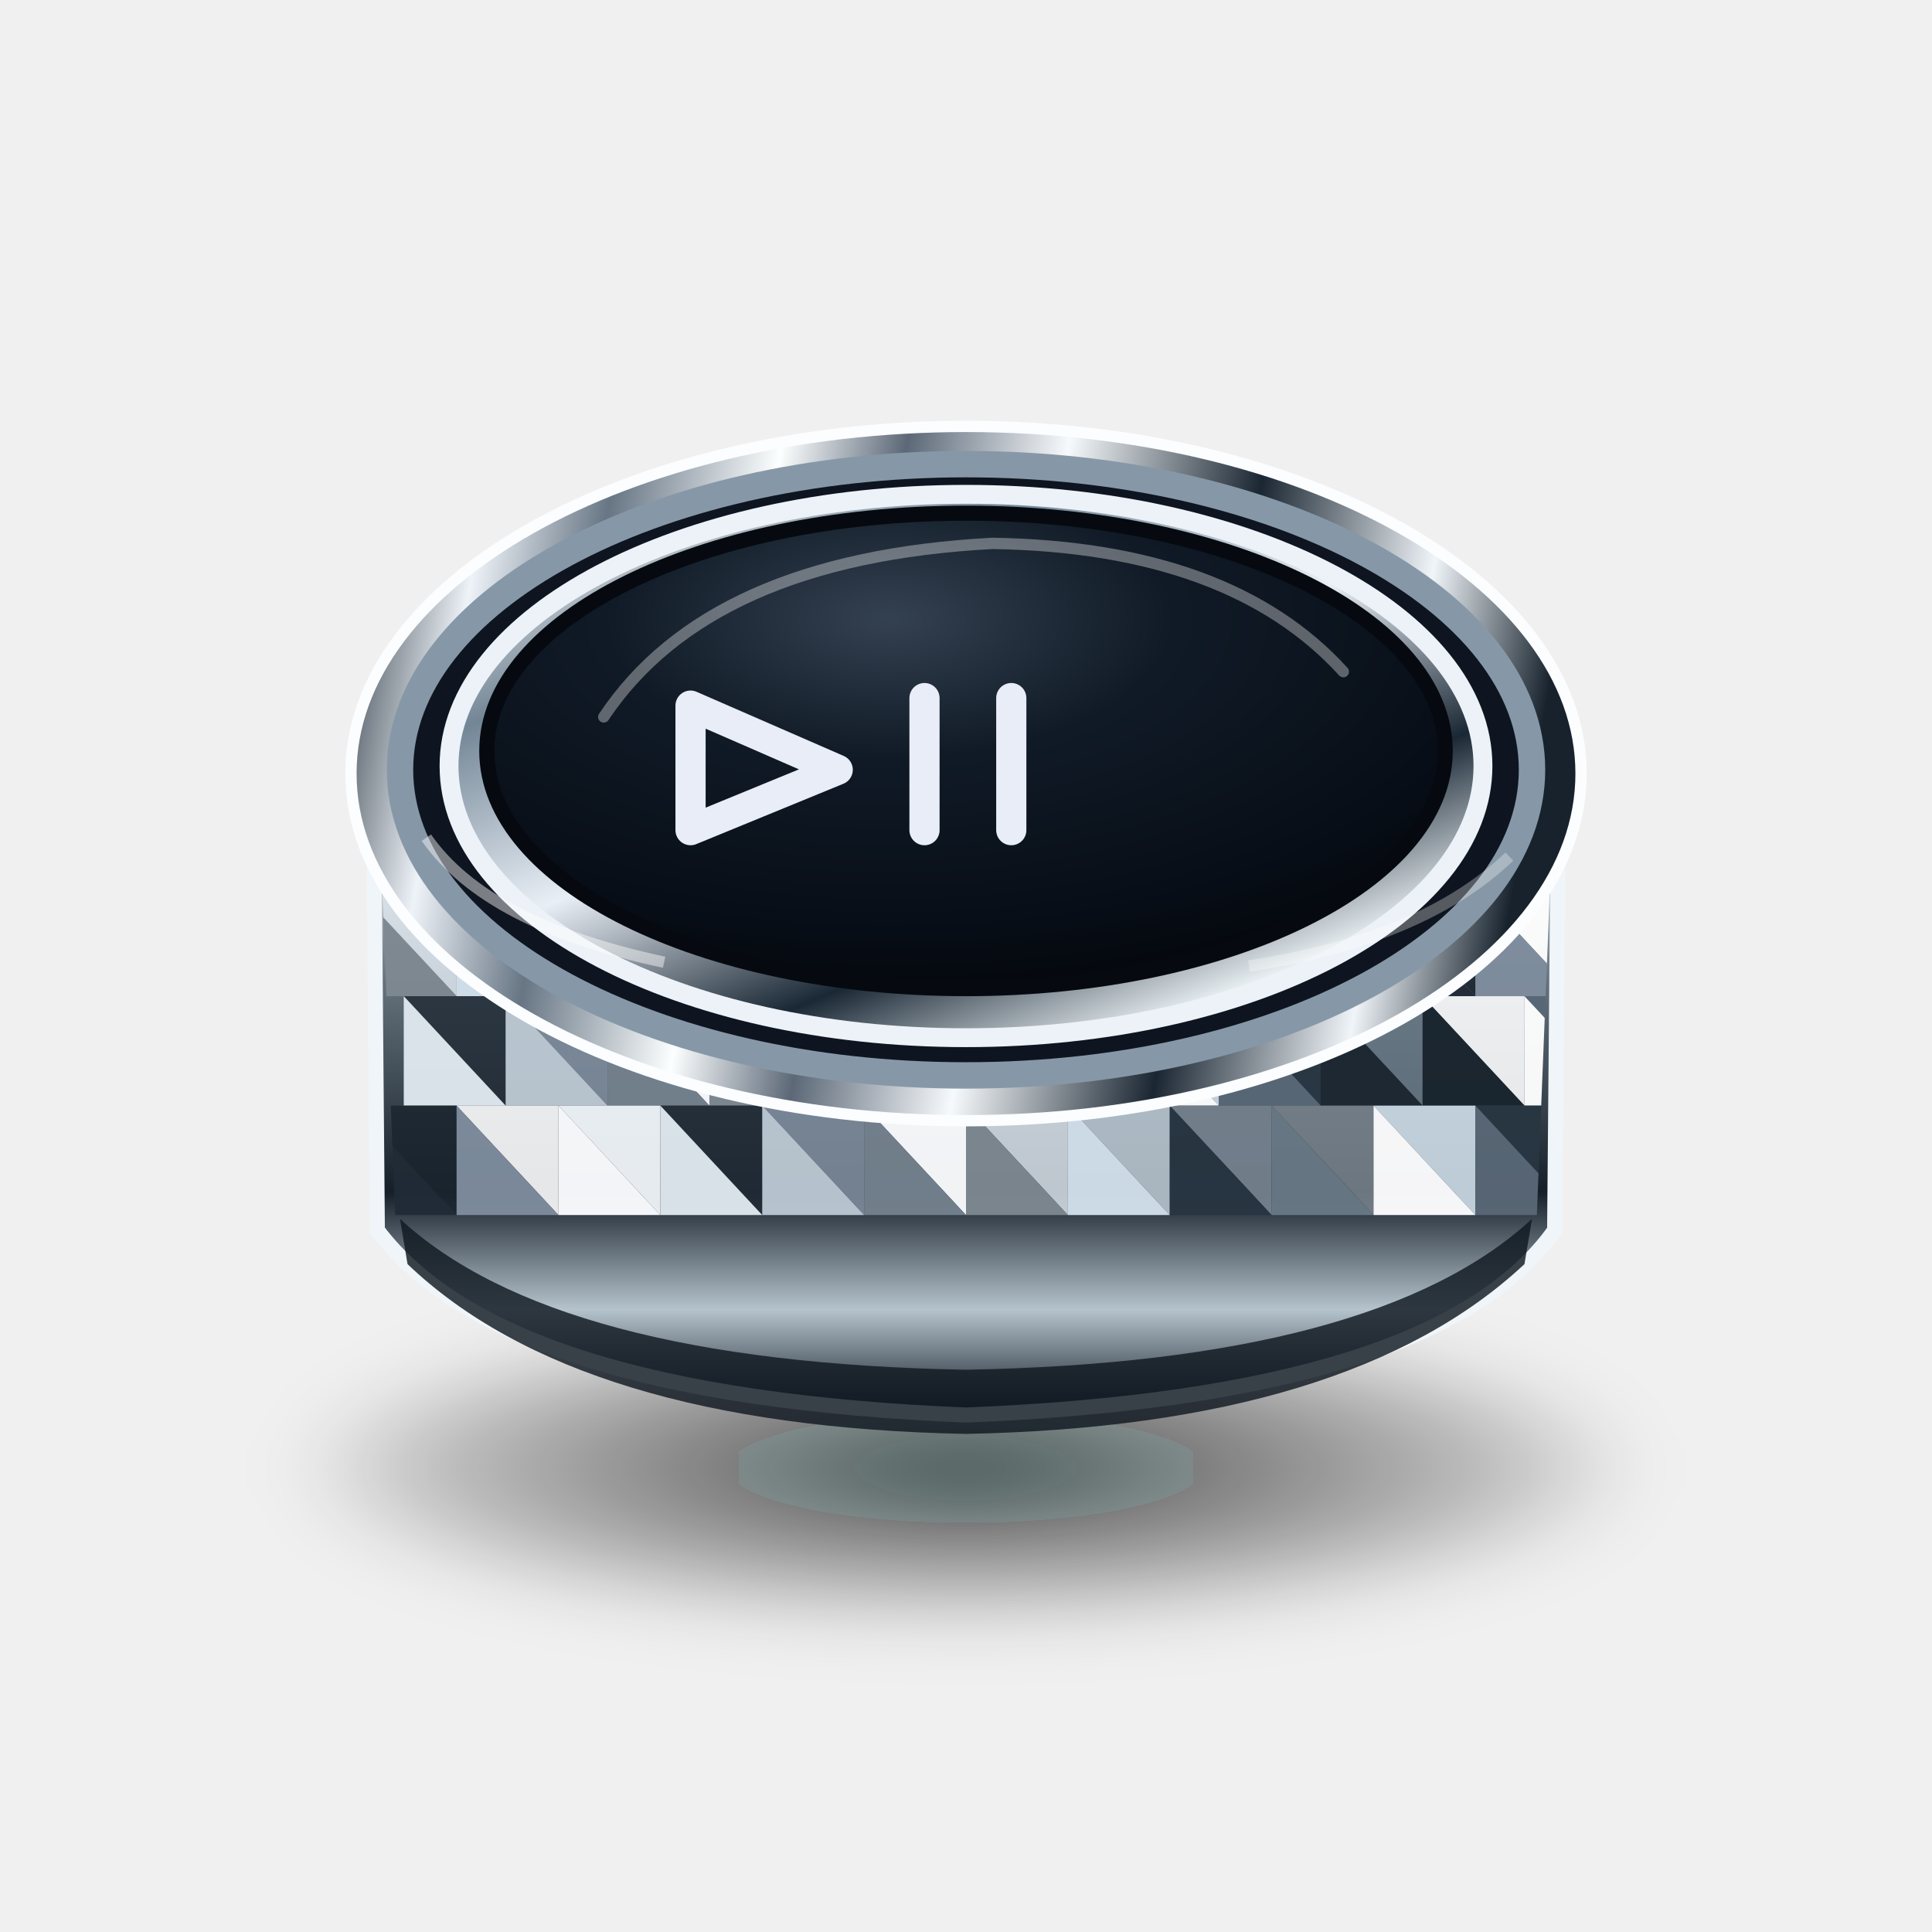
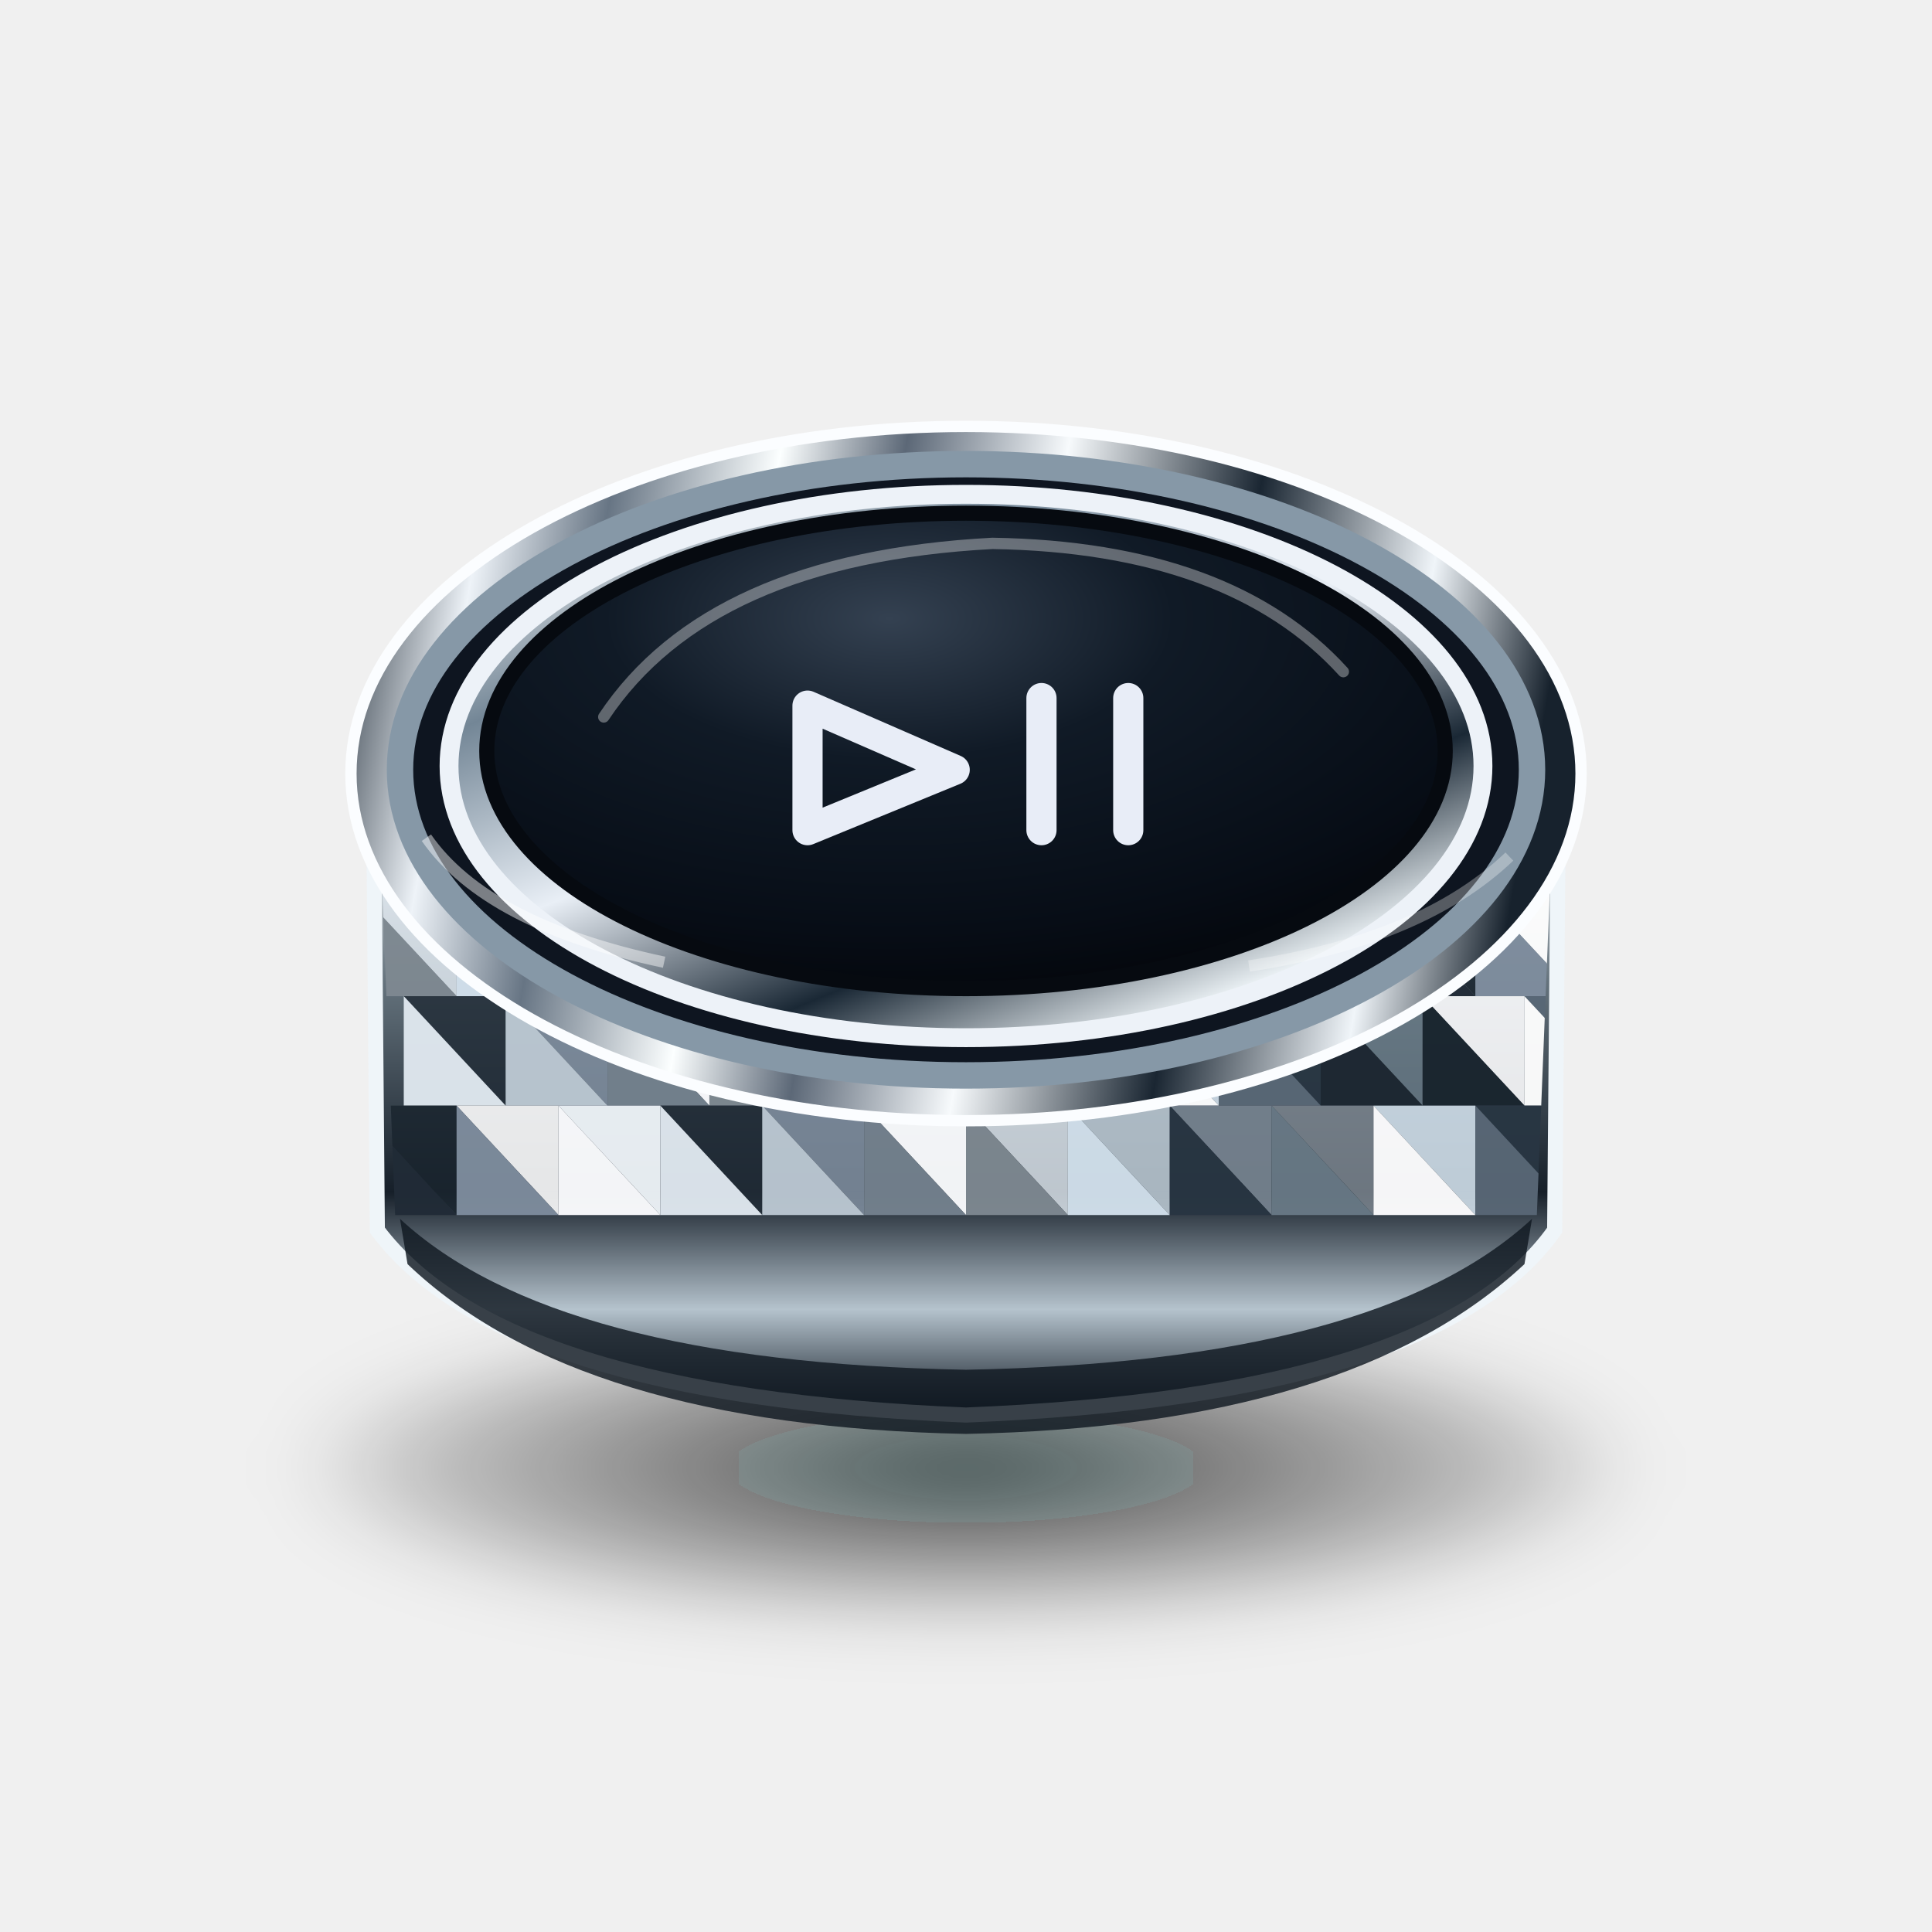
<svg xmlns="http://www.w3.org/2000/svg" width="512" height="512" viewBox="0 0 512 512">
  <defs>
    <radialGradient id="shadow">
      <stop stop-color="#05080d" stop-opacity=".73" />
      <stop offset=".8" stop-color="#05080d" stop-opacity=".2" />
      <stop offset="1" stop-color="#05080d" stop-opacity="0" />
    </radialGradient>
    <linearGradient id="steel" x1="0" y1="0" x2="1" y2=".1">
      <stop stop-color="#101c28" />
      <stop offset=".12" stop-color="#eef3f8" />
      <stop offset=".22" stop-color="#677584" />
      <stop offset=".35" stop-color="#fcffff" />
      <stop offset=".45" stop-color="#5c6877" />
      <stop offset=".58" stop-color="#f7fafc" />
      <stop offset=".74" stop-color="#1a2632" />
      <stop offset=".89" stop-color="#f0f5f9" />
      <stop offset="1" stop-color="#17222d" />
    </linearGradient>
    <linearGradient id="bottom" x1="0" y1="0" x2="0" y2="1">
      <stop stop-color="#f5f8fa" />
      <stop offset=".3" stop-color="#64727c" />
      <stop offset=".64" stop-color="#161f29" />
      <stop offset=".83" stop-color="#b5c3cd" />
      <stop offset="1" stop-color="#0f1822" />
    </linearGradient>
    <radialGradient id="glass" cx=".42" cy=".22" r=".85">
      <stop stop-color="#344151" />
      <stop offset=".35" stop-color="#101a26" />
      <stop offset=".78" stop-color="#070d16" />
      <stop offset="1" stop-color="#030509" />
    </radialGradient>
    <linearGradient id="topShine" x1=".1" y1="0" x2=".8" y2=".9">
      <stop stop-color="#fefefe" />
      <stop offset=".25" stop-color="#738696" />
      <stop offset=".52" stop-color="#e9eff6" />
      <stop offset=".78" stop-color="#1a2835" />
      <stop offset="1" stop-color="#f6fcff" />
    </linearGradient>
    <clipPath id="facetClip">
      <path d="M100 204 Q108 255 256 269 Q403 255 412 204 L407 329 Q378 372 256 373 Q134 372 105 329 Z" />
    </clipPath>
    <filter id="drop" x="-25%" y="-30%" width="150%" height="175%">
      <feGaussianBlur stdDeviation="9" />
    </filter>
  </defs>
  <ellipse cx="256" cy="389" rx="179" ry="42" fill="url(#shadow)" filter="url(#drop)" />
  <path d="M99 211 Q105 267 256 273 Q406 267 413 211 L412 326 Q381 370 256 375 Q133 370 100 326 Z" fill="url(#bottom)" stroke="#eff5f9" stroke-width="4" />
  <g clip-path="url(#facetClip)">
    <polygon points="94,235 121,235 121,264" fill="#e0e8ef" opacity="0.83" />
    <polygon points="94,235 94,264 121,264" fill="#7e8891" opacity="0.96" />
    <polygon points="121,235 148,235 148,264" fill="#bbc8d2" opacity="0.89" />
    <polygon points="121,235 121,264 148,264" fill="#d2e1ec" opacity="0.96" />
    <polygon points="148,235 175,235 175,264" fill="#74818e" opacity="0.95" />
    <polygon points="148,235 148,264 175,264" fill="#283542" opacity="0.96" />
    <polygon points="175,235 202,235 202,264" fill="#7e8891" opacity="0.83" />
    <polygon points="175,235 175,264 202,264" fill="#687985" opacity="0.96" />
    <polygon points="202,235 229,235 229,264" fill="#d2e1ec" opacity="0.89" />
    <polygon points="202,235 202,264 229,264" fill="#fefeff" opacity="0.96" />
    <polygon points="229,235 256,235 256,264" fill="#283542" opacity="0.95" />
    <polygon points="229,235 229,264 256,264" fill="#586776" opacity="0.96" />
    <polygon points="256,235 283,235 283,264" fill="#687985" opacity="0.83" />
    <polygon points="256,235 256,264 283,264" fill="#1c2731" opacity="0.96" />
    <polygon points="283,235 310,235 310,264" fill="#fefeff" opacity="0.89" />
    <polygon points="283,235 283,264 310,264" fill="#19242e" opacity="0.96" />
    <polygon points="310,235 337,235 337,264" fill="#586776" opacity="0.95" />
    <polygon points="310,235 310,264 337,264" fill="#ffffff" opacity="0.96" />
    <polygon points="337,235 364,235 364,264" fill="#1c2731" opacity="0.83" />
    <polygon points="337,235 337,264 364,264" fill="#eff4f9" opacity="0.96" />
    <polygon points="364,235 391,235 391,264" fill="#19242e" opacity="0.89" />
    <polygon points="364,235 364,264 391,264" fill="#202b36" opacity="0.96" />
    <polygon points="391,235 418,235 418,264" fill="#ffffff" opacity="0.95" />
    <polygon points="391,235 391,264 418,264" fill="#7e8c9d" opacity="0.96" />
    <polygon points="107,264 134,264 134,293" fill="#202b36" opacity="0.83" />
    <polygon points="107,264 107,293 134,293" fill="#e0e8ef" opacity="0.96" />
    <polygon points="134,264 161,264 161,293" fill="#7e8c9d" opacity="0.89" />
    <polygon points="134,264 134,293 161,293" fill="#bbc8d2" opacity="0.96" />
    <polygon points="161,264 188,264 188,293" fill="#fcfdff" opacity="0.95" />
    <polygon points="161,264 161,293 188,293" fill="#74818e" opacity="0.96" />
    <polygon points="188,264 215,264 215,293" fill="#e0e8ef" opacity="0.83" />
    <polygon points="188,264 188,293 215,293" fill="#7e8891" opacity="0.96" />
    <polygon points="215,264 242,264 242,293" fill="#bbc8d2" opacity="0.89" />
    <polygon points="215,264 215,293 242,293" fill="#d2e1ec" opacity="0.96" />
    <polygon points="242,264 269,264 269,293" fill="#74818e" opacity="0.95" />
    <polygon points="242,264 242,293 269,293" fill="#283542" opacity="0.96" />
    <polygon points="269,264 296,264 296,293" fill="#7e8891" opacity="0.83" />
    <polygon points="269,264 269,293 296,293" fill="#687985" opacity="0.96" />
    <polygon points="296,264 323,264 323,293" fill="#d2e1ec" opacity="0.89" />
    <polygon points="296,264 296,293 323,293" fill="#fefeff" opacity="0.96" />
    <polygon points="323,264 350,264 350,293" fill="#283542" opacity="0.95" />
    <polygon points="323,264 323,293 350,293" fill="#586776" opacity="0.96" />
    <polygon points="350,264 377,264 377,293" fill="#687985" opacity="0.83" />
    <polygon points="350,264 350,293 377,293" fill="#1c2731" opacity="0.96" />
    <polygon points="377,264 404,264 404,293" fill="#fefeff" opacity="0.89" />
    <polygon points="377,264 377,293 404,293" fill="#19242e" opacity="0.96" />
    <polygon points="404,264 431,264 431,293" fill="#586776" opacity="0.95" />
    <polygon points="404,264 404,293 431,293" fill="#ffffff" opacity="0.96" />
    <polygon points="94,293 121,293 121,322" fill="#19242e" opacity="0.83" />
    <polygon points="94,293 94,322 121,322" fill="#202b36" opacity="0.96" />
    <polygon points="121,293 148,293 148,322" fill="#ffffff" opacity="0.89" />
    <polygon points="121,293 121,322 148,322" fill="#7e8c9d" opacity="0.96" />
    <polygon points="148,293 175,293 175,322" fill="#eff4f9" opacity="0.95" />
    <polygon points="148,293 148,322 175,322" fill="#fcfdff" opacity="0.96" />
    <polygon points="175,293 202,293 202,322" fill="#202b36" opacity="0.83" />
    <polygon points="175,293 175,322 202,322" fill="#e0e8ef" opacity="0.96" />
    <polygon points="202,293 229,293 229,322" fill="#7e8c9d" opacity="0.89" />
    <polygon points="202,293 202,322 229,322" fill="#bbc8d2" opacity="0.96" />
    <polygon points="229,293 256,293 256,322" fill="#fcfdff" opacity="0.95" />
    <polygon points="229,293 229,322 256,322" fill="#74818e" opacity="0.96" />
    <polygon points="256,293 283,293 283,322" fill="#e0e8ef" opacity="0.83" />
    <polygon points="256,293 256,322 283,322" fill="#7e8891" opacity="0.96" />
    <polygon points="283,293 310,293 310,322" fill="#bbc8d2" opacity="0.89" />
    <polygon points="283,293 283,322 310,322" fill="#d2e1ec" opacity="0.96" />
    <polygon points="310,293 337,293 337,322" fill="#74818e" opacity="0.95" />
    <polygon points="310,293 310,322 337,322" fill="#283542" opacity="0.96" />
    <polygon points="337,293 364,293 364,322" fill="#7e8891" opacity="0.83" />
    <polygon points="337,293 337,322 364,322" fill="#687985" opacity="0.96" />
    <polygon points="364,293 391,293 391,322" fill="#d2e1ec" opacity="0.89" />
    <polygon points="364,293 364,322 391,322" fill="#fefeff" opacity="0.96" />
    <polygon points="391,293 418,293 418,322" fill="#283542" opacity="0.95" />
    <polygon points="391,293 391,322 418,322" fill="#586776" opacity="0.96" />
  </g>
  <path d="M106 323 Q147 361 256 363 Q365 361 406 323 L404 335 Q358 378 256 380 Q153 378 108 335 Z" fill="#101821" opacity=".82" />
  <ellipse cx="256" cy="205" rx="163" ry="92" fill="url(#steel)" stroke="#fbfdff" stroke-width="3" />
  <ellipse cx="256" cy="204" rx="150" ry="81" fill="#0e1520" stroke="#8698a7" stroke-width="7" />
  <ellipse cx="256" cy="203" rx="137" ry="72" fill="url(#topShine)" stroke="#edf2f8" stroke-width="5" />
  <ellipse cx="256" cy="199" rx="127" ry="63" fill="url(#glass)" stroke="#060a10" stroke-width="4" />
  <path d="M160 190 Q188 148 263 144 Q326 145 356 178" fill="none" stroke="#ffffff" stroke-opacity=".34" stroke-width="3" stroke-linecap="round" />
-   <path d="M183 187 L183 220 L222 204 Z" fill="none" stroke="#e8edf7" stroke-width="8" stroke-linejoin="round" />
-   <path d="M245 185 L245 220 M268 185 L268 220" stroke="#e8edf7" stroke-width="8" stroke-linecap="round" />
+   <g transform="translate(31 0)">
+     <path d="M183 187 L183 220 L222 204 Z" fill="none" stroke="#e8edf7" stroke-width="8" stroke-linejoin="round" />
+     <path d="M245 185 L245 220 M268 185 L268 220" stroke="#e8edf7" stroke-width="8" stroke-linecap="round" />
+   </g>
  <path d="M113 222 Q129 245 176 255" stroke="#fff" opacity=".45" fill="none" stroke-width="3" />
  <path d="M331 256 Q377 249 400 227" stroke="#fff" opacity=".3" fill="none" stroke-width="3" />
</svg>
